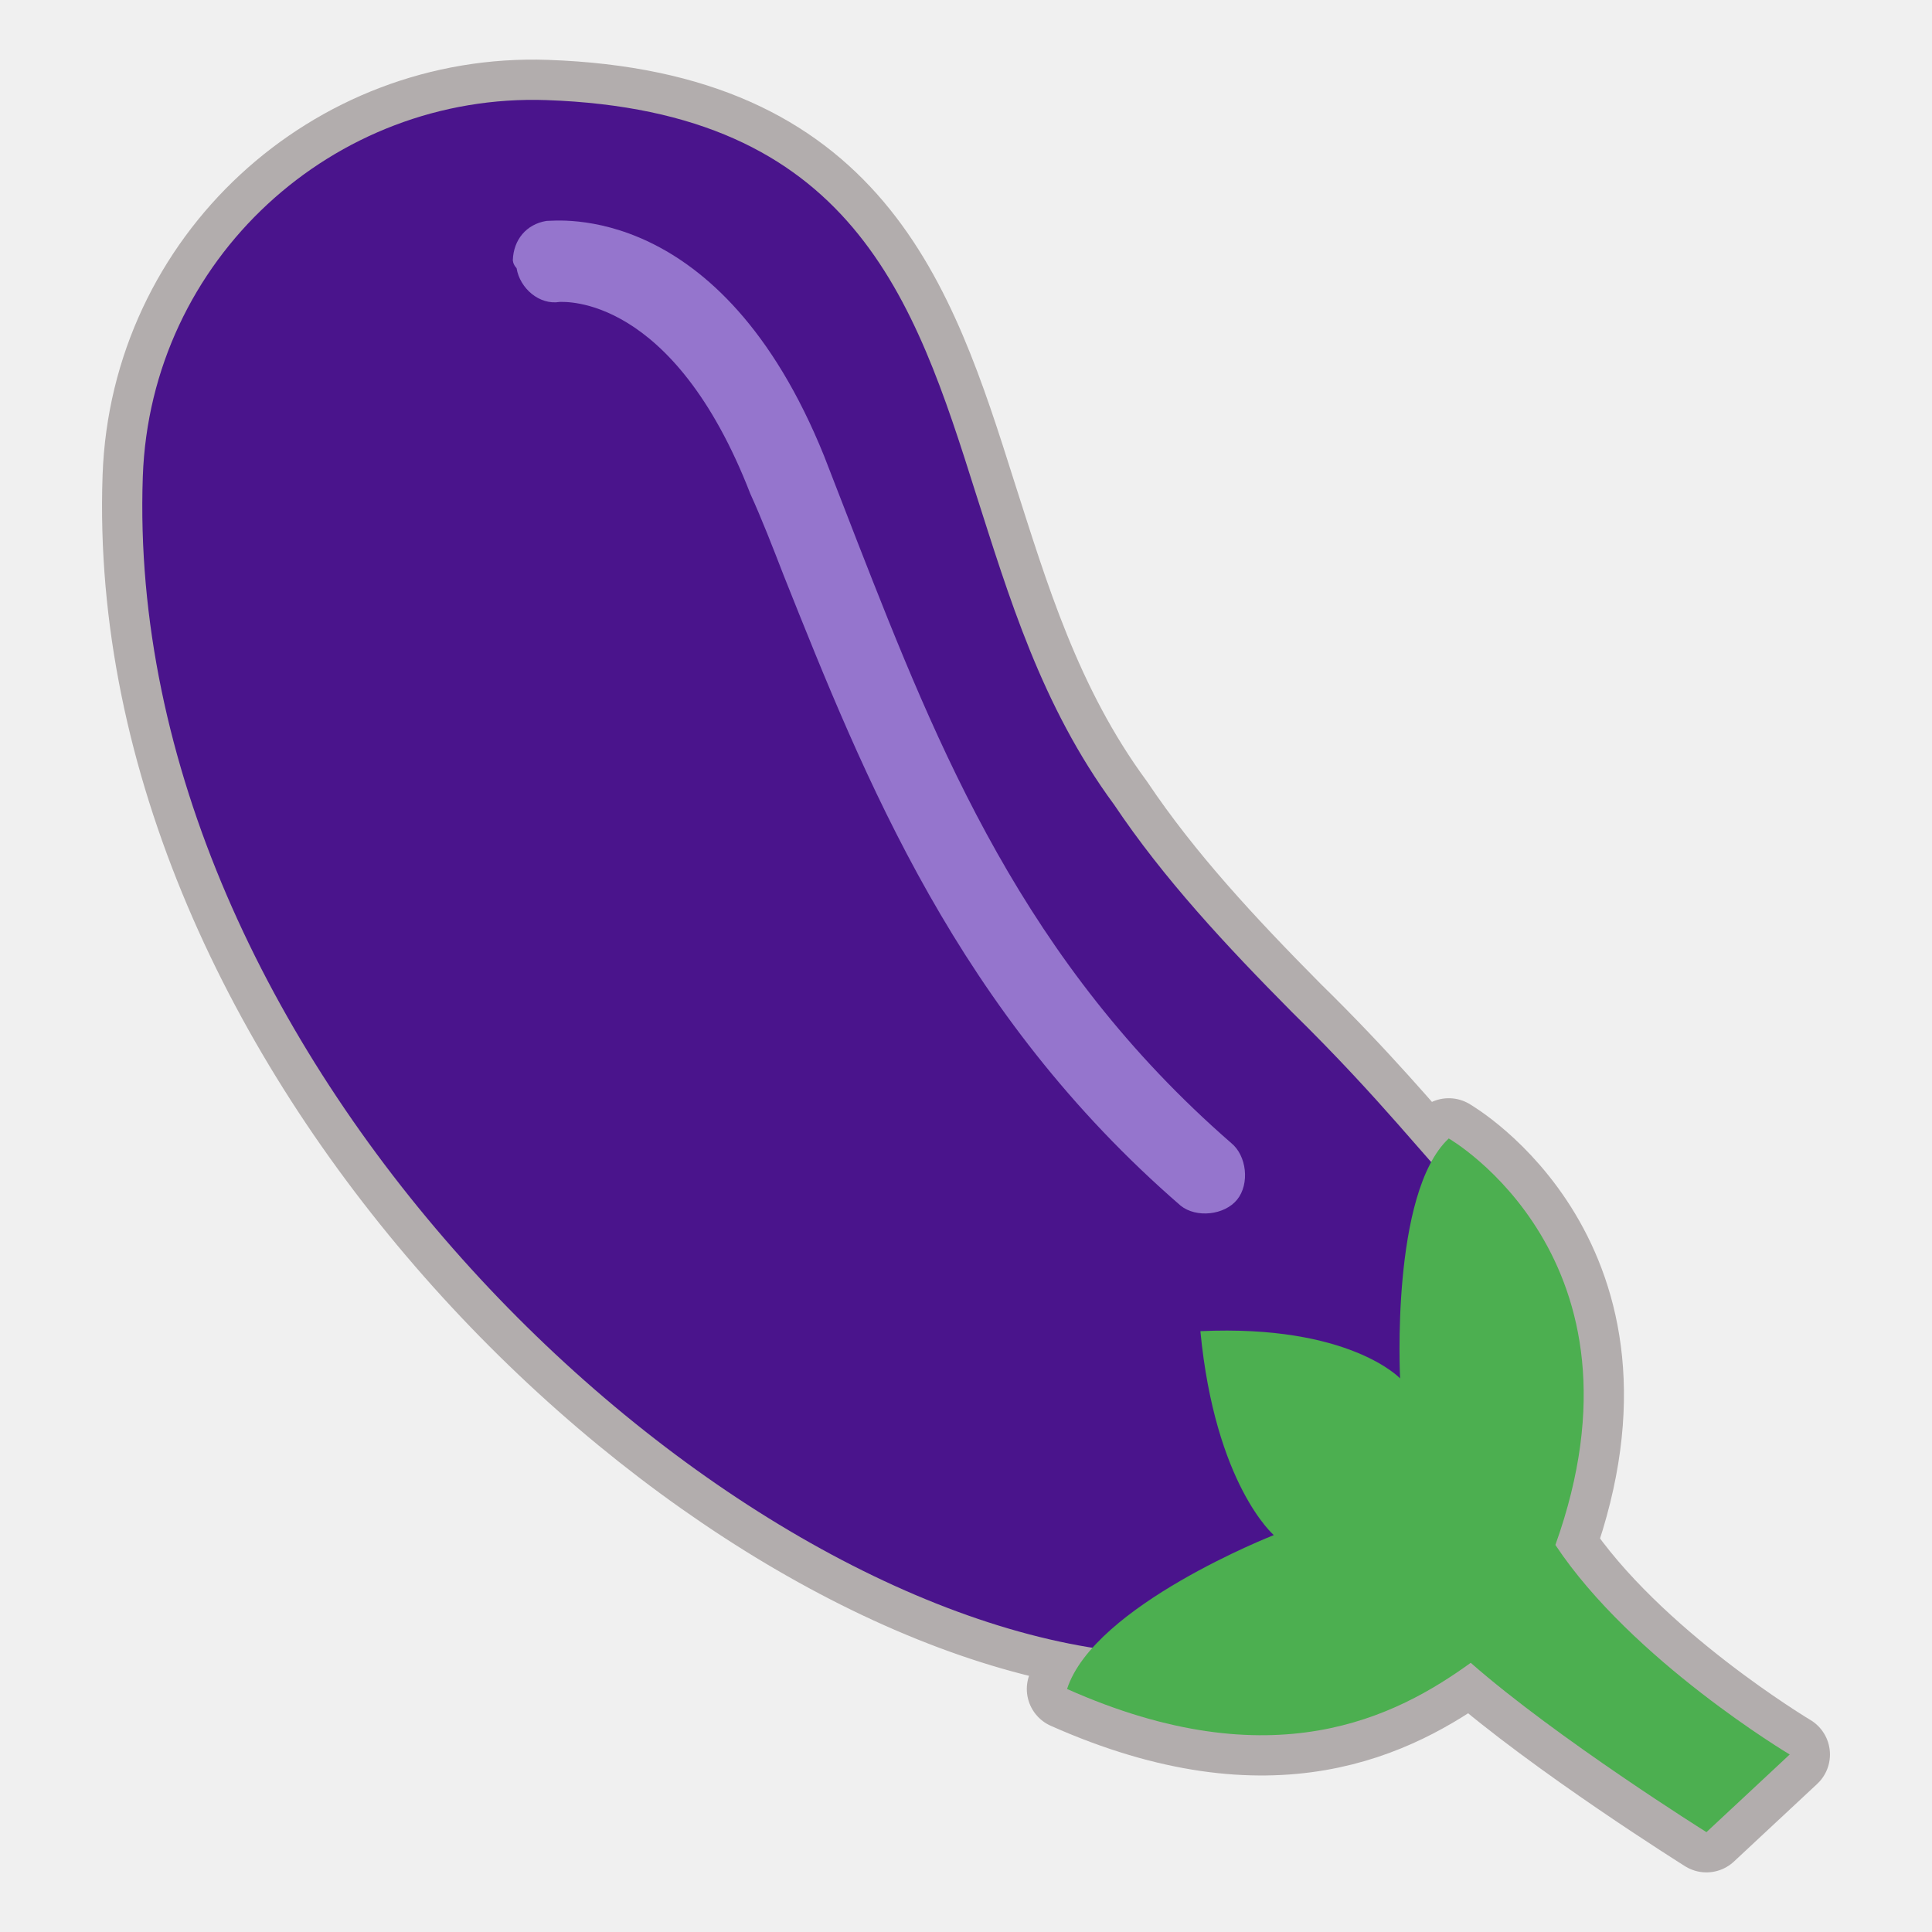
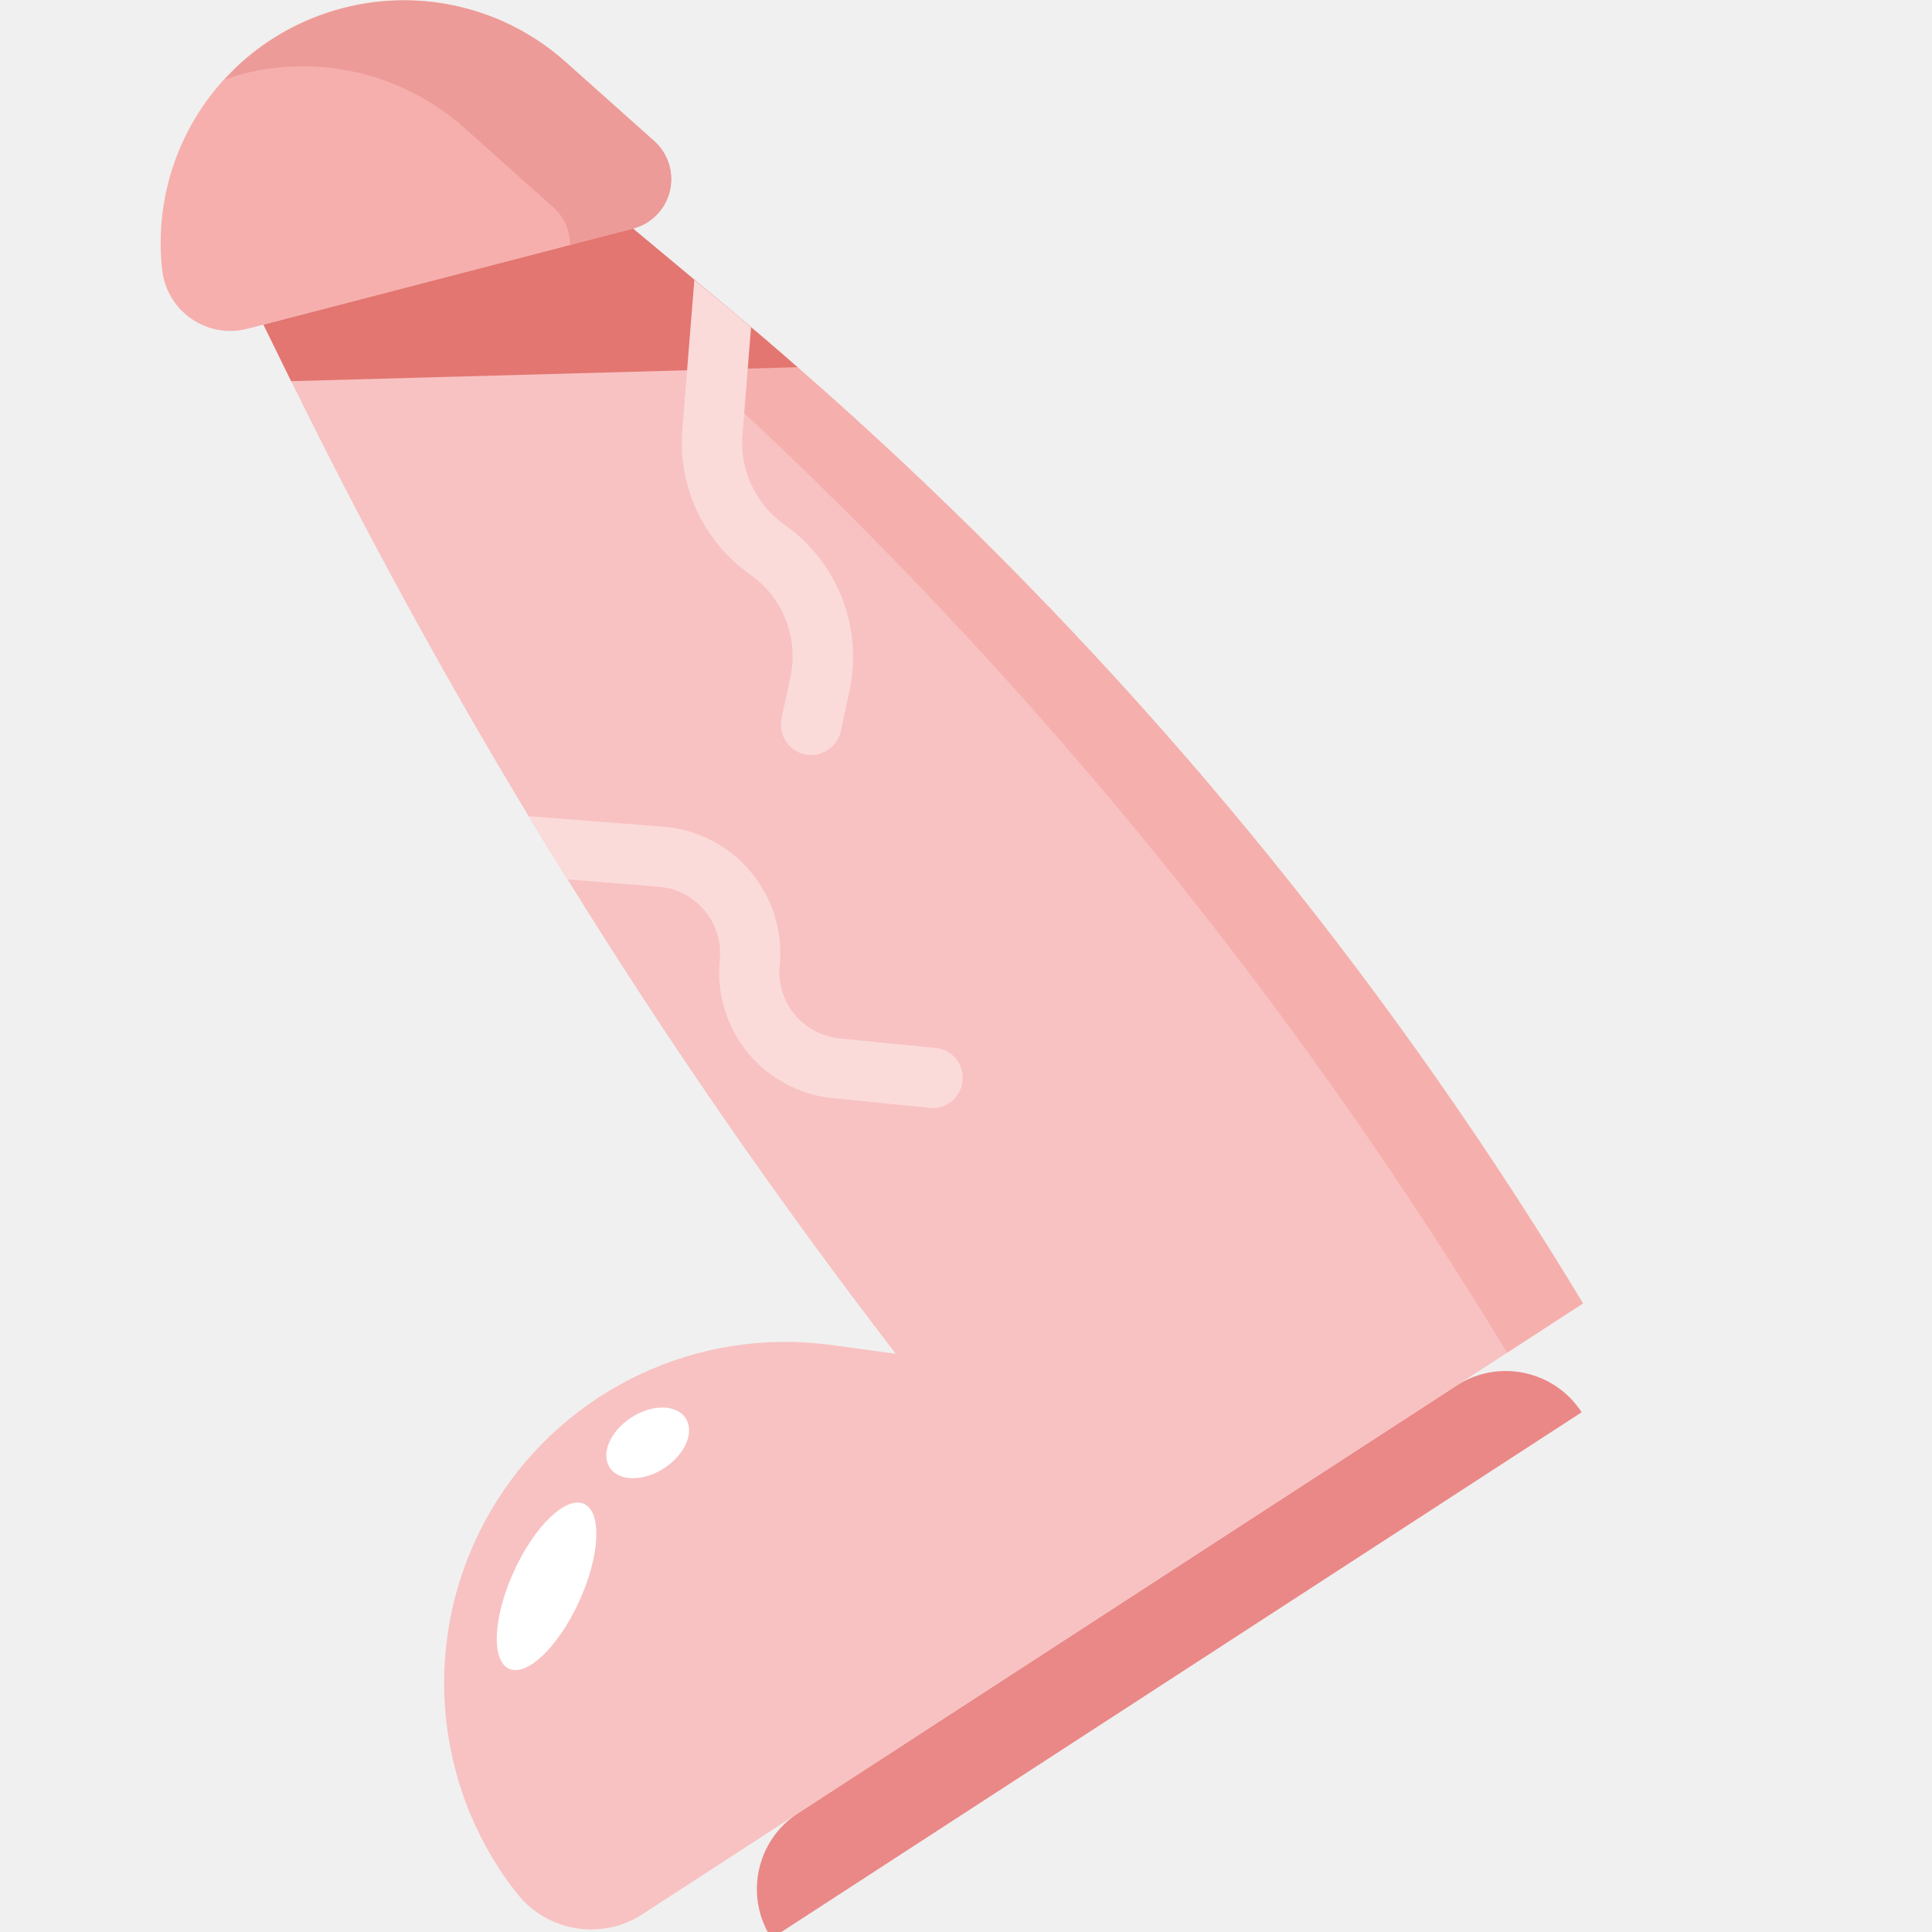
- <svg xmlns="http://www.w3.org/2000/svg" x="0px" y="0px" width="24" height="24j" viewBox="0,0,256,256">
-   <g transform="">
-     <g fill="none" fill-rule="nonzero" stroke="none" stroke-width="none" stroke-linecap="butt" stroke-linejoin="none" stroke-miterlimit="10" stroke-dasharray="" stroke-dashoffset="0" font-family="none" font-weight="none" font-size="none" text-anchor="none" style="mix-blend-mode: normal">
-       <path transform="translate(261.14,3.84439) rotate(92) scale(5.33333,5.33333)" d="M12.7,45c-5.4,0 -9.7,-4.4 -9.7,-9.7c0,-7.6 4.6,-9.3 9.4,-11c2.5,-0.9 5.2,-1.8 7.6,-3.7c1.8,-1.3 3.4,-2.9 5,-4.6c1.62,-1.775 2.943,-2.954 3.601,-3.584c-0.235,-0.117 -0.439,-0.255 -0.601,-0.416c0,0 2.8,-5.3 10,-3c2.8,-2 5,-6 5,-6l2,2c0,0 -2.2,3.8 -4,6c1.4,1.8 3.1,4.8 1,10c-0.357,-0.102 -0.708,-0.314 -1.045,-0.595c-1.291,10.37 -14.14,24.595 -28.255,24.595z" id="strokeMainSVG" fill="#b2adad" stroke="#b2adad" stroke-width="2" stroke-linejoin="round" />
-       <g transform="translate(261.14,3.84439) rotate(92) scale(5.33333,5.33333)" stroke="none" stroke-width="1" stroke-linejoin="miter">
-         <path d="M12.7,45c-5.4,0 -9.7,-4.4 -9.7,-9.7c0,-7.6 4.6,-9.3 9.4,-11c2.5,-0.9 5.2,-1.8 7.6,-3.7c1.8,-1.3 3.4,-2.9 5,-4.6c2.1,-2.3 3.7,-3.6 4,-4c0.2,-0.3 2.8,-1.5 3,-1.3c0,0 4.2,-1.4 7,1.3c2.8,2.7 2,7.7 2,8c-1,10.4 -14,25 -28.3,25z" fill="#4a148c" />
-         <path d="M43,3l2,2c0,0 -2.2,3.8 -4,6c1.4,1.8 3.1,4.8 1,10c-2.1,-0.6 -4,-5 -4,-5c0,0 -1.2,1.5 -5,2c-0.3,-3.7 1,-5 1,-5c0,0 -4.6,0.4 -6,-1c0,0 2.8,-5.3 10,-3c2.8,-2 5,-6 5,-6z" fill="#4caf50" />
-         <path d="M7,36c-0.5,0 -0.9,-0.3 -1,-0.8c0,-0.2 -0.7,-4.3 5.6,-7.1c0.7,-0.3 1.4,-0.6 2.1,-0.9c5.1,-2.2 10.3,-4.5 14.6,-9.8c0.3,-0.4 1,-0.5 1.4,-0.2c0.4,0.3 0.5,1 0.2,1.4c-4.6,5.7 -10.3,8.2 -15.3,10.4c-0.7,0.3 -1.4,0.6 -2,0.9c-4.9,2.1 -4.6,4.8 -4.6,4.9c0.1,0.5 -0.3,1 -0.8,1.1c-0.1,0.1 -0.2,0.1 -0.2,0.1z" fill="#9575cd" />
+ <svg xmlns="http://www.w3.org/2000/svg" x="0px" y="0px" width="32" height="32" viewBox="0,0,256,256">
+   <g fill="none" fill-rule="nonzero" stroke="none" stroke-width="1" stroke-linecap="butt" stroke-linejoin="miter" stroke-miterlimit="10" stroke-dasharray="" stroke-dashoffset="0" font-family="none" font-weight="none" font-size="none" text-anchor="none" style="mix-blend-mode: normal">
+     <g transform="translate(-85.34079,78.17957) rotate(-33) scale(4,4)">
+       <g>
+         <path d="M18,60h26c1.657,0 3,1.343 3,3v0h-32v0c0,-1.657 1.343,-3 3,-3z" fill="#ea8887" />
+         <path d="M30,9l-0.515,-0.172c-0.625,-0.208 -1.128,-0.677 -1.38,-1.286c-0.252,-0.608 -0.227,-1.296 0.067,-1.885v0c1.148,-2.298 3.327,-3.907 5.861,-4.329v0c1.292,-0.216 2.616,-0.113 3.859,0.3l0.032,0.01c2.546,0.85 4.5,2.915 5.207,5.505l1.037,3.8c0.167,0.603 -0.013,1.249 -0.467,1.679c-0.454,0.431 -1.108,0.576 -1.702,0.378v0z" fill="#f6afad" />
+         <path d="M44.168,10.949l-1.037,-3.8c-0.708,-2.588 -2.662,-4.651 -5.207,-5.5l-0.032,-0.01c-1.243,-0.413 -2.567,-0.516 -3.859,-0.3v0c-0.234,0.039 -0.46,0.1 -0.687,0.157c0.182,0.047 0.366,0.086 0.546,0.146l0.032,0.01c2.546,0.85 4.5,2.915 5.207,5.505l1.037,3.8c0.13,0.466 0.05,0.965 -0.218,1.368l2.05,0.675c0.592,0.197 1.245,0.052 1.698,-0.377c0.453,-0.429 0.634,-1.072 0.47,-1.674z" fill="#ec9b98" />
+         <path d="M49.07,55.68c0,1.44 -0.02,2.88 -0.07,4.32h-37.16c-1.608,-0.005 -2.949,-1.229 -3.1,-2.83c-0.03,-0.34 -0.05,-0.68 -0.05,-1.02c0.001,-4.412 2.569,-8.419 6.577,-10.263c4.008,-1.844 8.722,-1.187 12.073,1.683l1.66,1.43c-0.511,-6.353 -0.698,-12.728 -0.56,-19.1c0.01,-0.82 0.03,-1.64 0.06,-2.46c0.18,-5.47 0.597,-10.923 1.25,-16.36v-0.01l0.25,-2.07l12,4l0.78,2.53l0.45,1.44l0.27,0.9c0.2,0.65 0.39,1.29 0.57,1.95c3.318,11.664 5.001,23.733 5,35.86z" fill="#f8c2c2" />
+         <path d="M44.07,19.82c-0.27,-0.96 -0.55,-1.9 -0.84,-2.85l-1.23,-3.97l-2.428,-0.809l0.658,2.248c0.29,1.006 0.57,2 0.84,3.017c3.323,12.383 5.004,25.149 5,37.97c0,1.525 -0.02,3.049 -0.07,4.574h3c0.05,-1.44 0.07,-2.88 0.07,-4.32c0.001,-12.127 -1.682,-24.196 -5,-35.86z" fill="#f5b0ad" />
+         <path d="M44.07,19.82l-14.32,-8.75l0.25,-2.07l12,4l1.23,3.97c0.29,0.95 0.57,1.89 0.84,2.85z" fill="#e37671" />
+         <path d="M41.37,20.64c-0.758,0.937 -0.949,2.211 -0.5,3.33c0.793,1.983 0.329,4.248 -1.18,5.76l-0.98,0.98c-0.394,0.387 -1.026,0.387 -1.42,0c-0.39,-0.393 -0.39,-1.027 0,-1.42l0.98,-0.98c0.95,-0.937 1.242,-2.354 0.74,-3.59c-0.71,-1.787 -0.409,-3.817 0.79,-5.32l2.98,-3.87l0.45,1.44l0.27,0.9z" fill="#fbdada" />
+         <path d="M35.78,42.62c-0.189,0.239 -0.476,0.379 -0.78,0.38c-0.226,0.002 -0.446,-0.076 -0.62,-0.22l-2.5,-2c-0.874,-0.692 -1.435,-1.705 -1.559,-2.812c-0.124,-1.108 0.2,-2.219 0.899,-3.088c0.756,-0.952 0.604,-2.335 -0.34,-3.1l-2.44,-1.88c0.01,-0.82 0.03,-1.64 0.06,-2.46l3.61,2.77c0.874,0.694 1.436,1.707 1.561,2.816c0.126,1.109 -0.195,2.222 -0.891,3.094c-0.365,0.457 -0.534,1.039 -0.47,1.62c0.067,0.58 0.358,1.111 0.81,1.48l2.5,2c0.21,0.162 0.346,0.402 0.376,0.666c0.03,0.264 -0.048,0.528 -0.216,0.734z" fill="#fbdada" />
+         <ellipse cx="-13.68" cy="49.575" transform="rotate(-32.504)" rx="3" ry="1.19" fill="#ffffff" />
+         <ellipse cx="20.5" cy="47" rx="1.5" ry="1" fill="#ffffff" />
      </g>
    </g>
  </g>
</svg>
